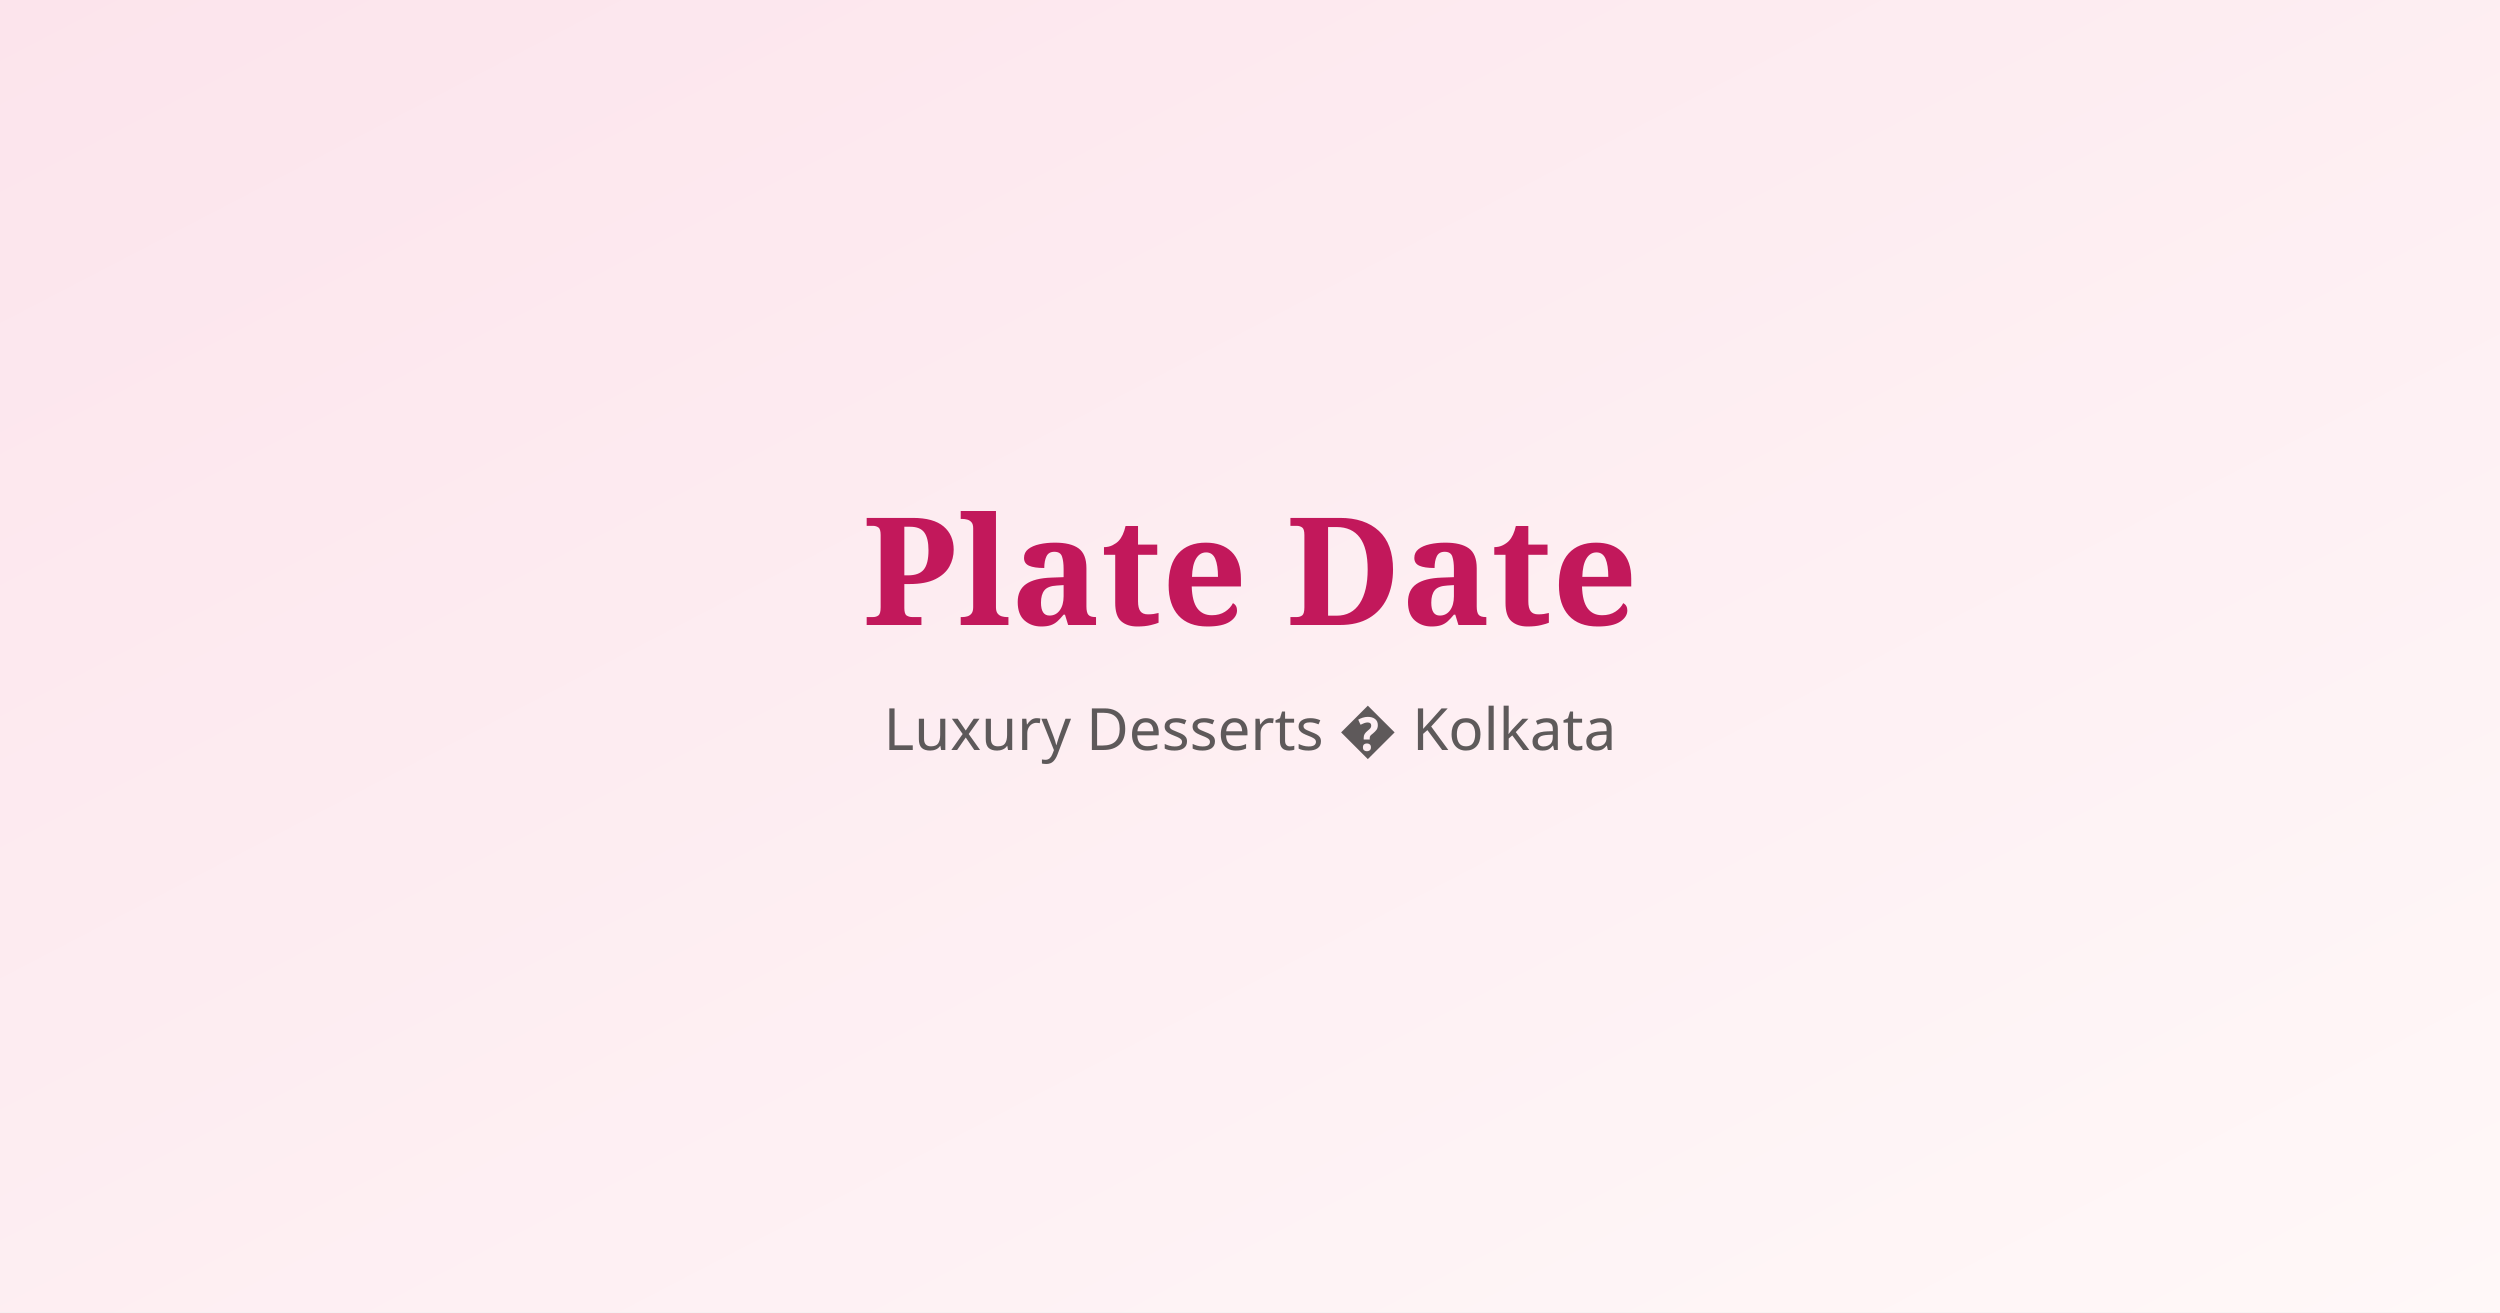
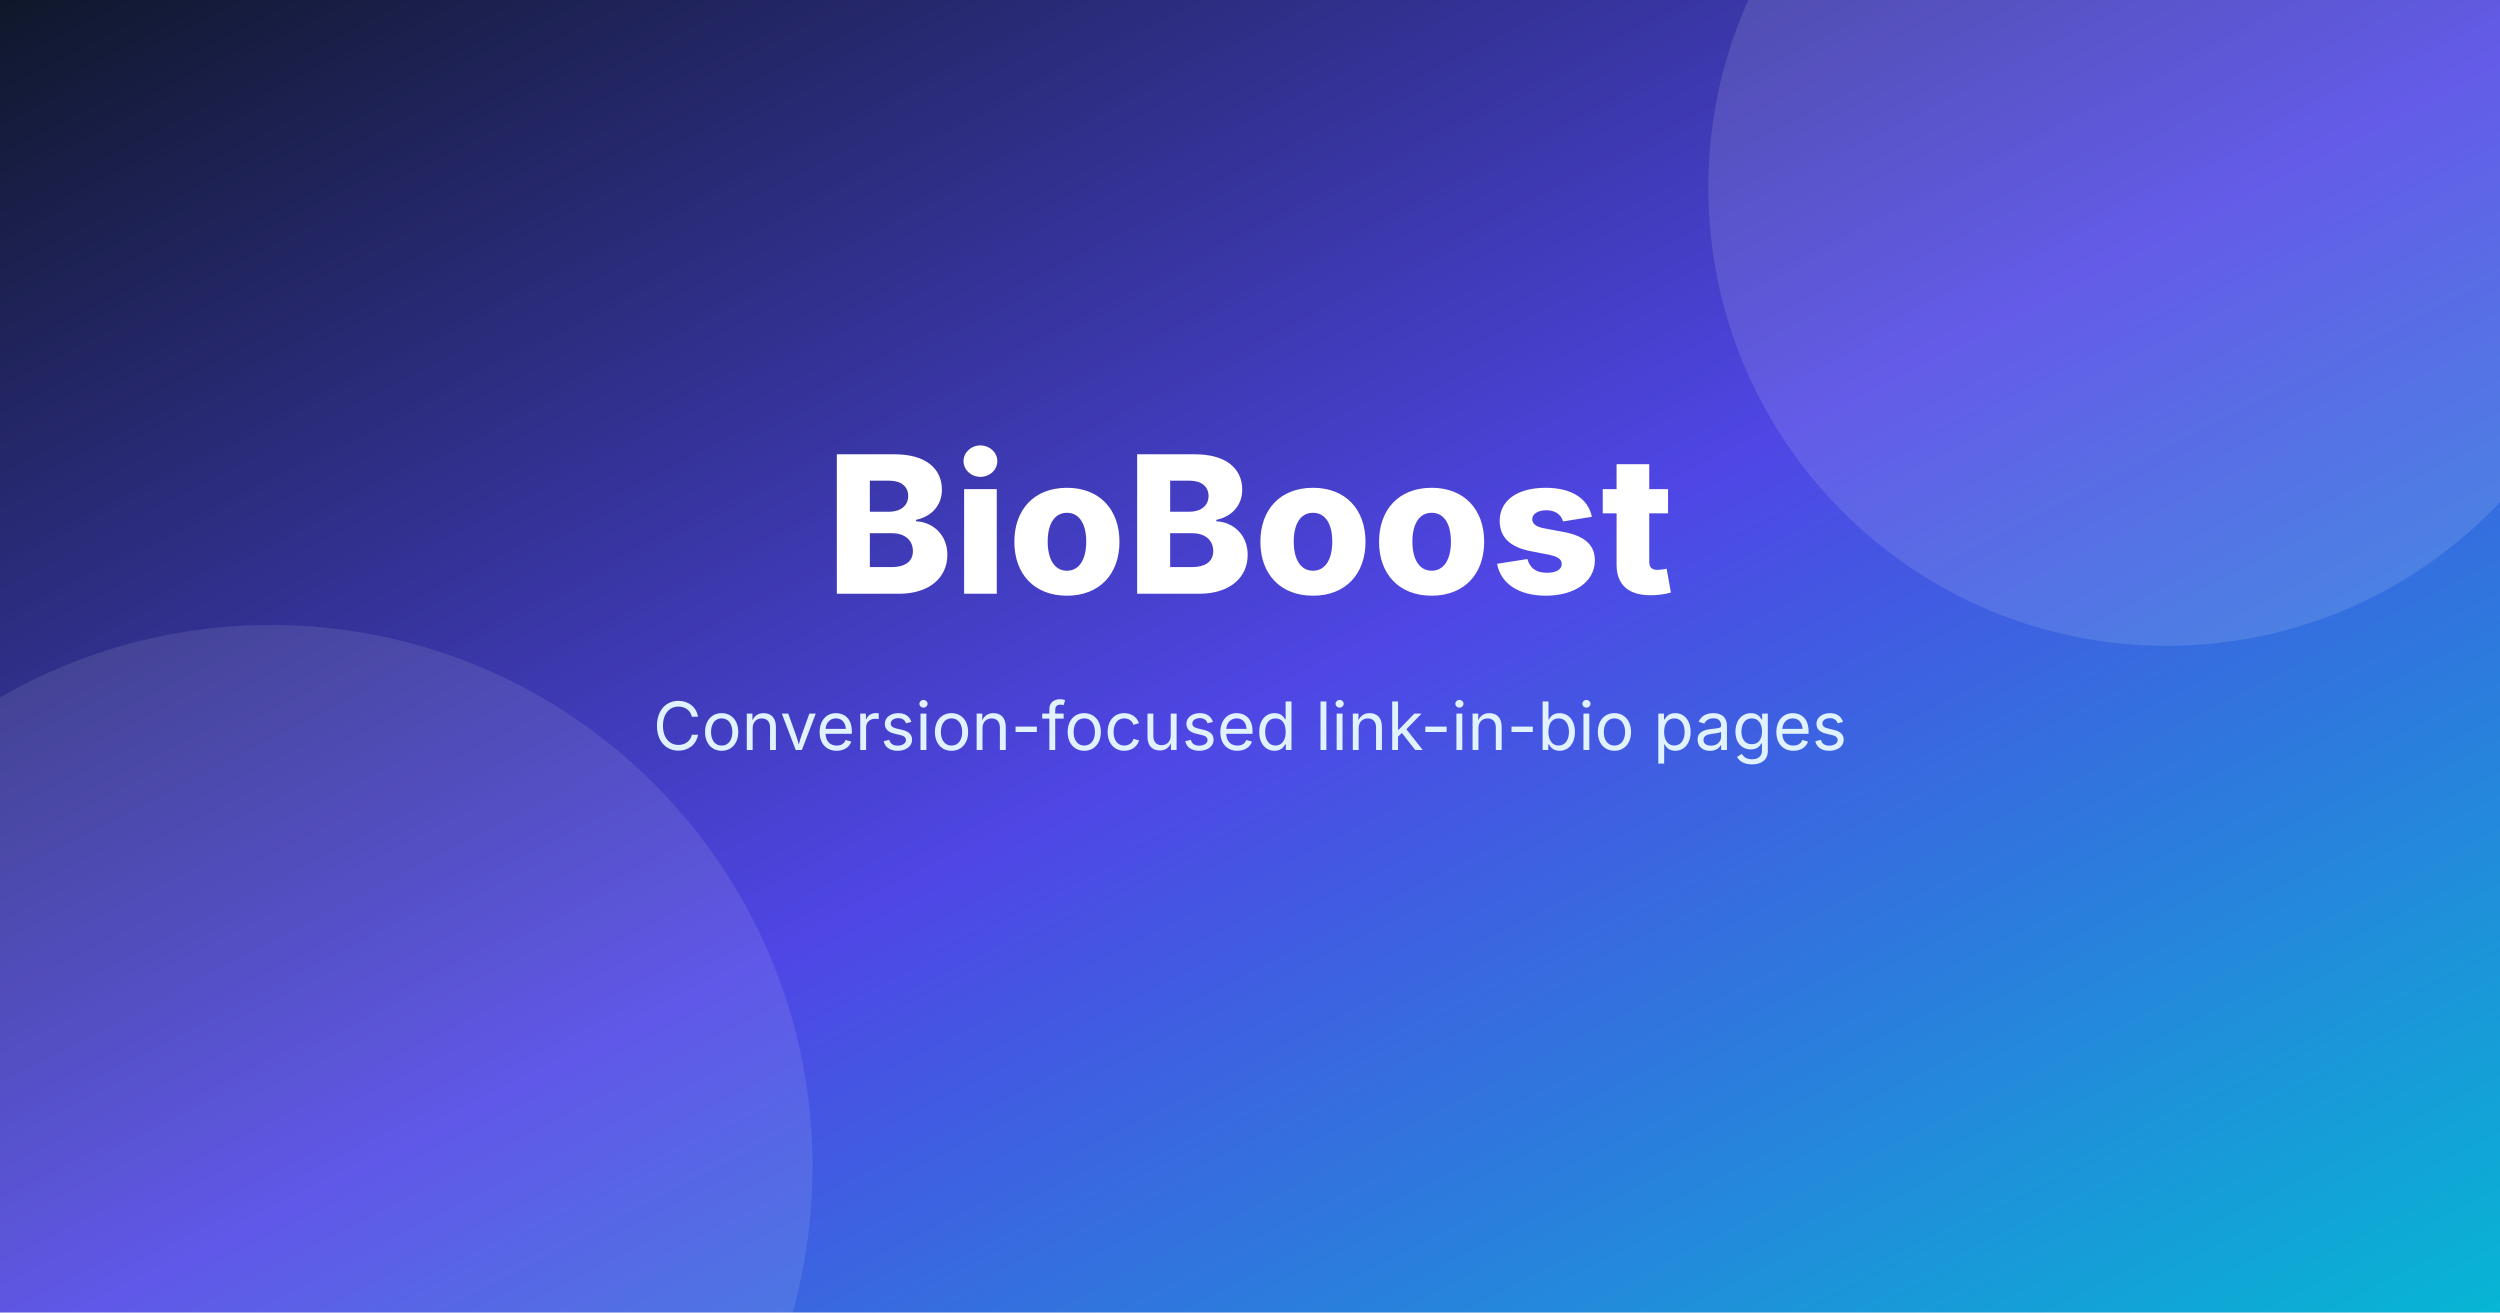
<svg xmlns="http://www.w3.org/2000/svg" width="1200" height="630" viewBox="0 0 1200 630">
  <defs>
    <linearGradient id="bg" x1="0%" y1="0%" x2="100%" y2="100%">
-       <stop offset="0%" style="stop-color:#FCE4EC" />
-       <stop offset="100%" style="stop-color:#FFF8F8" />
+       <stop offset="0%" style="stop-color:#0f172a" />
+       <stop offset="52%" style="stop-color:#4f46e5" />
+       <stop offset="100%" style="stop-color:#06b6d4" />
    </linearGradient>
  </defs>
  <rect width="1200" height="630" fill="url(#bg)" />
-   <text x="600" y="300" font-family="Georgia, serif" font-size="72" fill="#C2185B" text-anchor="middle" font-weight="600">Plate Date</text>
-   <text x="600" y="360" font-family="system-ui, sans-serif" font-size="28" fill="#1A1A1A" text-anchor="middle" opacity="0.7">Luxury Desserts � Kolkata</text>
+   <circle cx="1040" cy="90" r="220" fill="#ffffff" opacity="0.12" />
+   <circle cx="130" cy="560" r="260" fill="#ffffff" opacity="0.1" />
+   <text x="600" y="285" font-family="Inter, system-ui, sans-serif" font-size="92" fill="#ffffff" text-anchor="middle" font-weight="800">BioBoost</text>
+   <text x="600" y="360" font-family="Inter, system-ui, sans-serif" font-size="32" fill="#e0f2fe" text-anchor="middle">Conversion-focused link-in-bio pages</text>
</svg>
